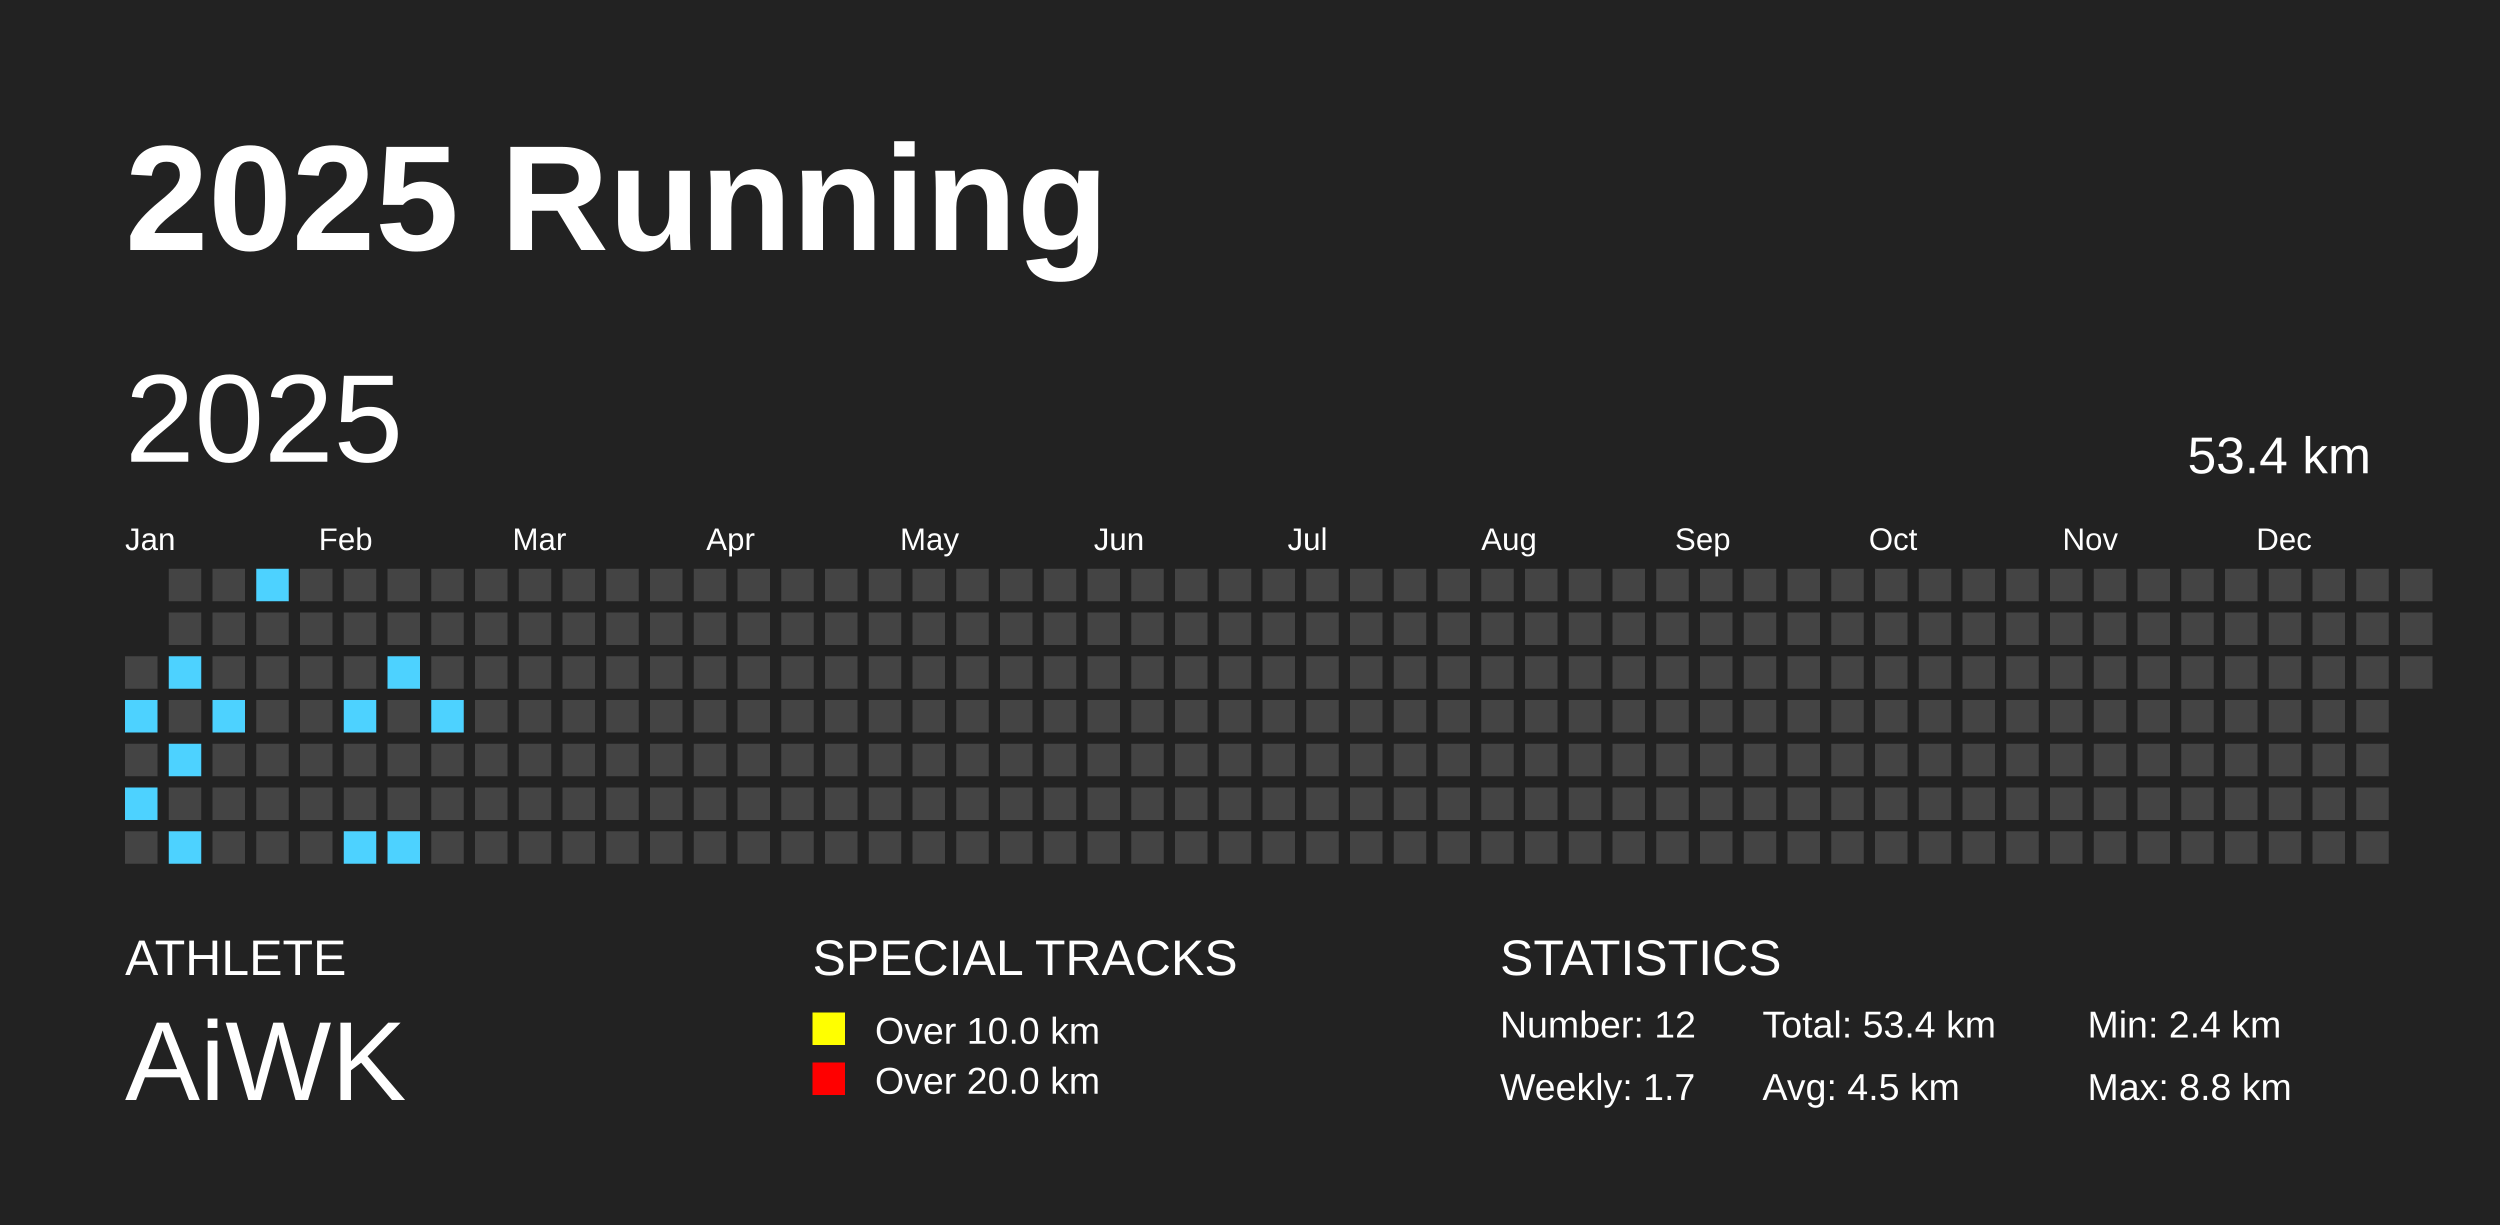
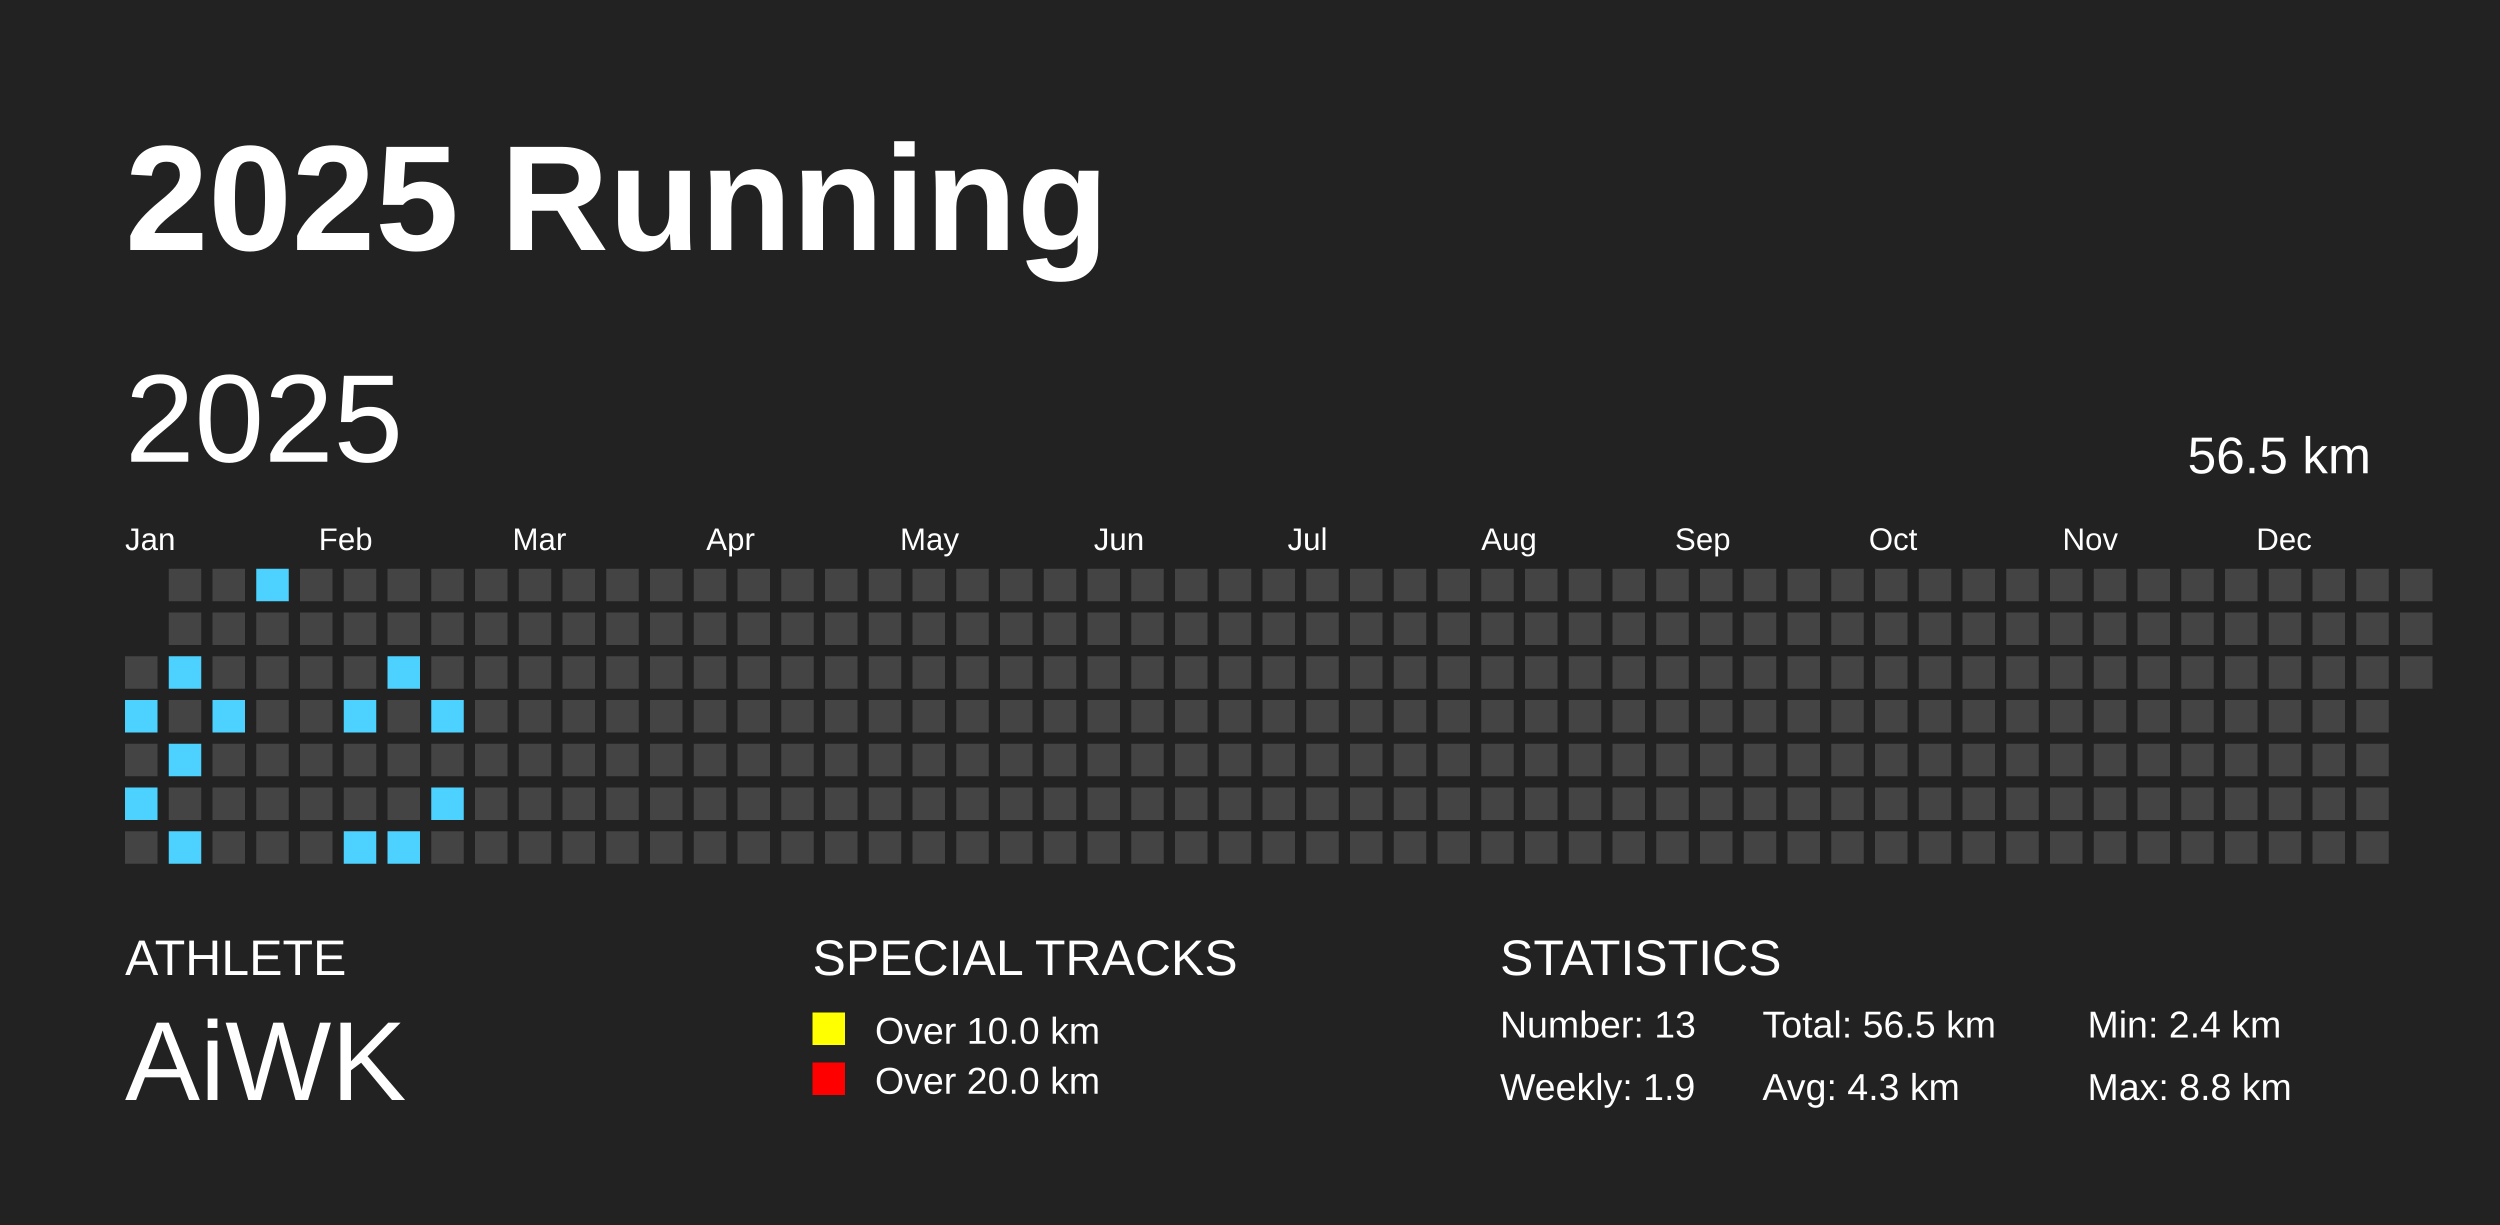
<svg xmlns="http://www.w3.org/2000/svg" baseProfile="full" height="98mm" version="1.1" viewBox="0,0,200,98" width="200mm">
  <defs />
  <rect fill="#222222" height="98" width="200" x="0" y="0" />
  <text fill="#FFFFFF" style="font-size:12px; font-family:Arial; font-weight:bold;" x="10" y="20">2025 Running</text>
  <text fill="#FFFFFF" style="font-size:4px; font-family:Arial" x="10" y="78">ATHLETE</text>
  <text fill="#FFFFFF" style="font-size:9px; font-family:Arial" x="10" y="88">AiWK</text>
  <text fill="#FFFFFF" style="font-size:4px; font-family:Arial" x="65" y="78">SPECIAL TRACKS</text>
  <rect fill="yellow" height="2.6" width="2.6" x="65" y="81" />
  <text fill="#FFFFFF" style="font-size:3px; font-family:Arial" x="70" y="83.5">Over 10.0 km</text>
  <rect fill="red" height="2.6" width="2.6" x="65" y="85" />
  <text fill="#FFFFFF" style="font-size:3px; font-family:Arial" x="70" y="87.5">Over 20.0 km</text>
  <text fill="#FFFFFF" style="font-size:4px; font-family:Arial" x="120" y="78">STATISTICS</text>
-   <text fill="#FFFFFF" style="font-size:3px; font-family:Arial" x="120" y="83">Number: 12</text>
-   <text fill="#FFFFFF" style="font-size:3px; font-family:Arial" x="120" y="88">Weekly: 1.7</text>
-   <text fill="#FFFFFF" style="font-size:3px; font-family:Arial" x="141" y="83">Total: 53.4 km</text>
-   <text fill="#FFFFFF" style="font-size:3px; font-family:Arial" x="141" y="88">Avg: 4.5 km</text>
+   <text fill="#FFFFFF" style="font-size:3px; font-family:Arial" x="120" y="83">Number: 13</text>
+   <text fill="#FFFFFF" style="font-size:3px; font-family:Arial" x="120" y="88">Weekly: 1.9</text>
+   <text fill="#FFFFFF" style="font-size:3px; font-family:Arial" x="141" y="83">Total: 56.5 km</text>
+   <text fill="#FFFFFF" style="font-size:3px; font-family:Arial" x="141" y="88">Avg: 4.3 km</text>
  <text fill="#FFFFFF" style="font-size:3px; font-family:Arial" x="167" y="83">Min: 2.4 km</text>
  <text fill="#FFFFFF" style="font-size:3px; font-family:Arial" x="167" y="88">Max: 8.8 km</text>
  <text dominant-baseline="hanging" fill="#FFFFFF" style="font-size:10.0px; font-family:Arial;" x="10" y="30">2025</text>
-   <text dominant-baseline="hanging" fill="#FFFFFF" style="font-size:4.125px; font-family:Arial;" x="175" y="35">53.4 km</text>
+   <text dominant-baseline="hanging" fill="#FFFFFF" style="font-size:4.125px; font-family:Arial;" x="175" y="35">56.5 km</text>
  <text fill="#FFFFFF" style="font-size:2.5px; font-family:Arial" x="10.0" y="44">Jan</text>
  <text fill="#FFFFFF" style="font-size:2.5px; font-family:Arial" x="25.5" y="44">Feb</text>
  <text fill="#FFFFFF" style="font-size:2.5px; font-family:Arial" x="41.0" y="44">Mar</text>
  <text fill="#FFFFFF" style="font-size:2.5px; font-family:Arial" x="56.5" y="44">Apr</text>
  <text fill="#FFFFFF" style="font-size:2.5px; font-family:Arial" x="72.0" y="44">May</text>
  <text fill="#FFFFFF" style="font-size:2.5px; font-family:Arial" x="87.5" y="44">Jun</text>
  <text fill="#FFFFFF" style="font-size:2.5px; font-family:Arial" x="103.0" y="44">Jul</text>
  <text fill="#FFFFFF" style="font-size:2.5px; font-family:Arial" x="118.5" y="44">Aug</text>
  <text fill="#FFFFFF" style="font-size:2.5px; font-family:Arial" x="134.0" y="44">Sep</text>
  <text fill="#FFFFFF" style="font-size:2.5px; font-family:Arial" x="149.5" y="44">Oct</text>
  <text fill="#FFFFFF" style="font-size:2.5px; font-family:Arial" x="165.0" y="44">Nov</text>
  <text fill="#FFFFFF" style="font-size:2.5px; font-family:Arial" x="180.5" y="44">Dec</text>
  <rect fill="#444444" height="2.6" width="2.6" x="10.0" y="52.5" />
  <rect fill="#4DD2FF" height="2.6" width="2.6" x="10.0" y="56.0" />
  <rect fill="#444444" height="2.6" width="2.6" x="10.0" y="59.5" />
  <rect fill="#4DD2FF" height="2.6" width="2.6" x="10.0" y="63.0" />
  <rect fill="#444444" height="2.6" width="2.6" x="10.0" y="66.5" />
  <rect fill="#444444" height="2.6" width="2.6" x="13.5" y="45.5" />
  <rect fill="#444444" height="2.6" width="2.6" x="13.5" y="49.0" />
  <rect fill="#4DD2FF" height="2.6" width="2.6" x="13.5" y="52.5" />
  <rect fill="#444444" height="2.6" width="2.6" x="13.5" y="56.0" />
  <rect fill="#4DD2FF" height="2.6" width="2.6" x="13.5" y="59.5" />
  <rect fill="#444444" height="2.6" width="2.6" x="13.5" y="63.0" />
  <rect fill="#4DD2FF" height="2.6" width="2.6" x="13.5" y="66.5" />
  <rect fill="#444444" height="2.6" width="2.6" x="17.0" y="45.5" />
  <rect fill="#444444" height="2.6" width="2.6" x="17.0" y="49.0" />
  <rect fill="#444444" height="2.6" width="2.6" x="17.0" y="52.5" />
  <rect fill="#4DD2FF" height="2.6" width="2.6" x="17.0" y="56.0" />
  <rect fill="#444444" height="2.6" width="2.6" x="17.0" y="59.5" />
  <rect fill="#444444" height="2.6" width="2.6" x="17.0" y="63.0" />
  <rect fill="#444444" height="2.6" width="2.6" x="17.0" y="66.5" />
  <rect fill="#4DD2FF" height="2.6" width="2.6" x="20.5" y="45.5" />
  <rect fill="#444444" height="2.6" width="2.6" x="20.5" y="49.0" />
  <rect fill="#444444" height="2.6" width="2.6" x="20.5" y="52.5" />
  <rect fill="#444444" height="2.6" width="2.6" x="20.5" y="56.0" />
  <rect fill="#444444" height="2.6" width="2.6" x="20.5" y="59.5" />
  <rect fill="#444444" height="2.6" width="2.6" x="20.5" y="63.0" />
  <rect fill="#444444" height="2.6" width="2.6" x="20.5" y="66.5" />
  <rect fill="#444444" height="2.6" width="2.6" x="24.0" y="45.5" />
  <rect fill="#444444" height="2.6" width="2.6" x="24.0" y="49.0" />
  <rect fill="#444444" height="2.6" width="2.6" x="24.0" y="52.5" />
  <rect fill="#444444" height="2.6" width="2.6" x="24.0" y="56.0" />
  <rect fill="#444444" height="2.6" width="2.6" x="24.0" y="59.5" />
  <rect fill="#444444" height="2.6" width="2.6" x="24.0" y="63.0" />
  <rect fill="#444444" height="2.6" width="2.6" x="24.0" y="66.5" />
  <rect fill="#444444" height="2.6" width="2.6" x="27.5" y="45.5" />
  <rect fill="#444444" height="2.6" width="2.6" x="27.5" y="49.0" />
  <rect fill="#444444" height="2.6" width="2.6" x="27.5" y="52.5" />
  <rect fill="#4DD2FF" height="2.6" width="2.6" x="27.5" y="56.0" />
  <rect fill="#444444" height="2.6" width="2.6" x="27.5" y="59.5" />
  <rect fill="#444444" height="2.6" width="2.6" x="27.5" y="63.0" />
  <rect fill="#4DD2FF" height="2.6" width="2.6" x="27.5" y="66.5" />
  <rect fill="#444444" height="2.6" width="2.6" x="31.0" y="45.5" />
  <rect fill="#444444" height="2.6" width="2.6" x="31.0" y="49.0" />
  <rect fill="#4DD2FF" height="2.6" width="2.6" x="31.0" y="52.5" />
  <rect fill="#444444" height="2.6" width="2.6" x="31.0" y="56.0" />
  <rect fill="#444444" height="2.6" width="2.6" x="31.0" y="59.5" />
  <rect fill="#444444" height="2.6" width="2.6" x="31.0" y="63.0" />
  <rect fill="#4DD2FF" height="2.6" width="2.6" x="31.0" y="66.5" />
  <rect fill="#444444" height="2.6" width="2.6" x="34.5" y="45.5" />
  <rect fill="#444444" height="2.6" width="2.6" x="34.5" y="49.0" />
  <rect fill="#444444" height="2.6" width="2.6" x="34.5" y="52.5" />
  <rect fill="#4DD2FF" height="2.6" width="2.6" x="34.5" y="56.0" />
  <rect fill="#444444" height="2.6" width="2.6" x="34.5" y="59.5" />
-   <rect fill="#444444" height="2.6" width="2.6" x="34.5" y="63.0" />
+   <rect fill="#4DD2FF" height="2.6" width="2.6" x="34.5" y="63.0" />
  <rect fill="#444444" height="2.6" width="2.6" x="34.5" y="66.5" />
  <rect fill="#444444" height="2.6" width="2.6" x="38.0" y="45.5" />
  <rect fill="#444444" height="2.6" width="2.6" x="38.0" y="49.0" />
  <rect fill="#444444" height="2.6" width="2.6" x="38.0" y="52.5" />
  <rect fill="#444444" height="2.6" width="2.6" x="38.0" y="56.0" />
  <rect fill="#444444" height="2.6" width="2.6" x="38.0" y="59.5" />
  <rect fill="#444444" height="2.6" width="2.6" x="38.0" y="63.0" />
  <rect fill="#444444" height="2.6" width="2.6" x="38.0" y="66.5" />
  <rect fill="#444444" height="2.6" width="2.6" x="41.5" y="45.5" />
  <rect fill="#444444" height="2.6" width="2.6" x="41.5" y="49.0" />
  <rect fill="#444444" height="2.6" width="2.6" x="41.5" y="52.5" />
  <rect fill="#444444" height="2.6" width="2.6" x="41.5" y="56.0" />
  <rect fill="#444444" height="2.6" width="2.6" x="41.5" y="59.5" />
  <rect fill="#444444" height="2.6" width="2.6" x="41.5" y="63.0" />
  <rect fill="#444444" height="2.6" width="2.6" x="41.5" y="66.5" />
  <rect fill="#444444" height="2.6" width="2.6" x="45.0" y="45.5" />
  <rect fill="#444444" height="2.6" width="2.6" x="45.0" y="49.0" />
  <rect fill="#444444" height="2.6" width="2.6" x="45.0" y="52.5" />
  <rect fill="#444444" height="2.6" width="2.6" x="45.0" y="56.0" />
  <rect fill="#444444" height="2.6" width="2.6" x="45.0" y="59.5" />
  <rect fill="#444444" height="2.6" width="2.6" x="45.0" y="63.0" />
  <rect fill="#444444" height="2.6" width="2.6" x="45.0" y="66.5" />
  <rect fill="#444444" height="2.6" width="2.6" x="48.5" y="45.5" />
  <rect fill="#444444" height="2.6" width="2.6" x="48.5" y="49.0" />
  <rect fill="#444444" height="2.6" width="2.6" x="48.5" y="52.5" />
  <rect fill="#444444" height="2.6" width="2.6" x="48.5" y="56.0" />
  <rect fill="#444444" height="2.6" width="2.6" x="48.5" y="59.5" />
  <rect fill="#444444" height="2.6" width="2.6" x="48.5" y="63.0" />
  <rect fill="#444444" height="2.6" width="2.6" x="48.5" y="66.5" />
  <rect fill="#444444" height="2.6" width="2.6" x="52.0" y="45.5" />
  <rect fill="#444444" height="2.6" width="2.6" x="52.0" y="49.0" />
  <rect fill="#444444" height="2.6" width="2.6" x="52.0" y="52.5" />
  <rect fill="#444444" height="2.6" width="2.6" x="52.0" y="56.0" />
  <rect fill="#444444" height="2.6" width="2.6" x="52.0" y="59.5" />
  <rect fill="#444444" height="2.6" width="2.6" x="52.0" y="63.0" />
  <rect fill="#444444" height="2.6" width="2.6" x="52.0" y="66.5" />
  <rect fill="#444444" height="2.6" width="2.6" x="55.5" y="45.5" />
  <rect fill="#444444" height="2.6" width="2.6" x="55.5" y="49.0" />
  <rect fill="#444444" height="2.6" width="2.6" x="55.5" y="52.5" />
  <rect fill="#444444" height="2.6" width="2.6" x="55.5" y="56.0" />
  <rect fill="#444444" height="2.6" width="2.6" x="55.5" y="59.5" />
  <rect fill="#444444" height="2.6" width="2.6" x="55.5" y="63.0" />
  <rect fill="#444444" height="2.6" width="2.6" x="55.5" y="66.5" />
  <rect fill="#444444" height="2.6" width="2.6" x="59.0" y="45.5" />
  <rect fill="#444444" height="2.6" width="2.6" x="59.0" y="49.0" />
  <rect fill="#444444" height="2.6" width="2.6" x="59.0" y="52.5" />
  <rect fill="#444444" height="2.6" width="2.6" x="59.0" y="56.0" />
  <rect fill="#444444" height="2.6" width="2.6" x="59.0" y="59.5" />
  <rect fill="#444444" height="2.6" width="2.6" x="59.0" y="63.0" />
  <rect fill="#444444" height="2.6" width="2.6" x="59.0" y="66.5" />
  <rect fill="#444444" height="2.6" width="2.6" x="62.5" y="45.5" />
  <rect fill="#444444" height="2.6" width="2.6" x="62.5" y="49.0" />
  <rect fill="#444444" height="2.6" width="2.6" x="62.5" y="52.5" />
  <rect fill="#444444" height="2.6" width="2.6" x="62.5" y="56.0" />
  <rect fill="#444444" height="2.6" width="2.6" x="62.5" y="59.5" />
  <rect fill="#444444" height="2.6" width="2.6" x="62.5" y="63.0" />
  <rect fill="#444444" height="2.6" width="2.6" x="62.5" y="66.5" />
  <rect fill="#444444" height="2.6" width="2.6" x="66.0" y="45.5" />
  <rect fill="#444444" height="2.6" width="2.6" x="66.0" y="49.0" />
  <rect fill="#444444" height="2.6" width="2.6" x="66.0" y="52.5" />
  <rect fill="#444444" height="2.6" width="2.6" x="66.0" y="56.0" />
  <rect fill="#444444" height="2.6" width="2.6" x="66.0" y="59.5" />
  <rect fill="#444444" height="2.6" width="2.6" x="66.0" y="63.0" />
  <rect fill="#444444" height="2.6" width="2.6" x="66.0" y="66.5" />
  <rect fill="#444444" height="2.6" width="2.6" x="69.5" y="45.5" />
  <rect fill="#444444" height="2.6" width="2.6" x="69.5" y="49.0" />
  <rect fill="#444444" height="2.6" width="2.6" x="69.5" y="52.5" />
  <rect fill="#444444" height="2.6" width="2.6" x="69.5" y="56.0" />
  <rect fill="#444444" height="2.6" width="2.6" x="69.5" y="59.5" />
  <rect fill="#444444" height="2.6" width="2.6" x="69.5" y="63.0" />
  <rect fill="#444444" height="2.6" width="2.6" x="69.5" y="66.5" />
  <rect fill="#444444" height="2.6" width="2.6" x="73.0" y="45.5" />
  <rect fill="#444444" height="2.6" width="2.6" x="73.0" y="49.0" />
  <rect fill="#444444" height="2.6" width="2.6" x="73.0" y="52.5" />
  <rect fill="#444444" height="2.6" width="2.6" x="73.0" y="56.0" />
  <rect fill="#444444" height="2.6" width="2.6" x="73.0" y="59.5" />
  <rect fill="#444444" height="2.6" width="2.6" x="73.0" y="63.0" />
  <rect fill="#444444" height="2.6" width="2.6" x="73.0" y="66.5" />
  <rect fill="#444444" height="2.6" width="2.6" x="76.5" y="45.5" />
  <rect fill="#444444" height="2.6" width="2.6" x="76.5" y="49.0" />
  <rect fill="#444444" height="2.6" width="2.6" x="76.5" y="52.5" />
  <rect fill="#444444" height="2.6" width="2.6" x="76.5" y="56.0" />
  <rect fill="#444444" height="2.6" width="2.6" x="76.5" y="59.5" />
  <rect fill="#444444" height="2.6" width="2.6" x="76.5" y="63.0" />
  <rect fill="#444444" height="2.6" width="2.6" x="76.5" y="66.5" />
  <rect fill="#444444" height="2.6" width="2.6" x="80.0" y="45.5" />
  <rect fill="#444444" height="2.6" width="2.6" x="80.0" y="49.0" />
  <rect fill="#444444" height="2.6" width="2.6" x="80.0" y="52.5" />
  <rect fill="#444444" height="2.6" width="2.6" x="80.0" y="56.0" />
  <rect fill="#444444" height="2.6" width="2.6" x="80.0" y="59.5" />
  <rect fill="#444444" height="2.6" width="2.6" x="80.0" y="63.0" />
  <rect fill="#444444" height="2.6" width="2.6" x="80.0" y="66.5" />
  <rect fill="#444444" height="2.6" width="2.6" x="83.5" y="45.5" />
  <rect fill="#444444" height="2.6" width="2.6" x="83.5" y="49.0" />
  <rect fill="#444444" height="2.6" width="2.6" x="83.5" y="52.5" />
  <rect fill="#444444" height="2.6" width="2.6" x="83.5" y="56.0" />
  <rect fill="#444444" height="2.6" width="2.6" x="83.5" y="59.5" />
  <rect fill="#444444" height="2.6" width="2.6" x="83.5" y="63.0" />
  <rect fill="#444444" height="2.6" width="2.6" x="83.5" y="66.5" />
  <rect fill="#444444" height="2.6" width="2.6" x="87.0" y="45.5" />
  <rect fill="#444444" height="2.6" width="2.6" x="87.0" y="49.0" />
  <rect fill="#444444" height="2.6" width="2.6" x="87.0" y="52.5" />
  <rect fill="#444444" height="2.6" width="2.6" x="87.0" y="56.0" />
  <rect fill="#444444" height="2.6" width="2.6" x="87.0" y="59.5" />
  <rect fill="#444444" height="2.6" width="2.6" x="87.0" y="63.0" />
  <rect fill="#444444" height="2.6" width="2.6" x="87.0" y="66.5" />
  <rect fill="#444444" height="2.6" width="2.6" x="90.5" y="45.5" />
  <rect fill="#444444" height="2.6" width="2.6" x="90.5" y="49.0" />
  <rect fill="#444444" height="2.6" width="2.6" x="90.5" y="52.5" />
  <rect fill="#444444" height="2.6" width="2.6" x="90.5" y="56.0" />
  <rect fill="#444444" height="2.6" width="2.6" x="90.5" y="59.5" />
  <rect fill="#444444" height="2.6" width="2.6" x="90.5" y="63.0" />
  <rect fill="#444444" height="2.6" width="2.6" x="90.5" y="66.5" />
  <rect fill="#444444" height="2.6" width="2.6" x="94.0" y="45.5" />
  <rect fill="#444444" height="2.6" width="2.6" x="94.0" y="49.0" />
  <rect fill="#444444" height="2.6" width="2.6" x="94.0" y="52.5" />
  <rect fill="#444444" height="2.6" width="2.6" x="94.0" y="56.0" />
  <rect fill="#444444" height="2.6" width="2.6" x="94.0" y="59.5" />
  <rect fill="#444444" height="2.6" width="2.6" x="94.0" y="63.0" />
  <rect fill="#444444" height="2.6" width="2.6" x="94.0" y="66.5" />
  <rect fill="#444444" height="2.6" width="2.6" x="97.5" y="45.5" />
  <rect fill="#444444" height="2.6" width="2.6" x="97.5" y="49.0" />
  <rect fill="#444444" height="2.6" width="2.6" x="97.5" y="52.5" />
  <rect fill="#444444" height="2.6" width="2.6" x="97.5" y="56.0" />
  <rect fill="#444444" height="2.6" width="2.6" x="97.5" y="59.5" />
  <rect fill="#444444" height="2.6" width="2.6" x="97.5" y="63.0" />
  <rect fill="#444444" height="2.6" width="2.6" x="97.5" y="66.5" />
  <rect fill="#444444" height="2.6" width="2.6" x="101.0" y="45.5" />
  <rect fill="#444444" height="2.6" width="2.6" x="101.0" y="49.0" />
  <rect fill="#444444" height="2.6" width="2.6" x="101.0" y="52.5" />
  <rect fill="#444444" height="2.6" width="2.6" x="101.0" y="56.0" />
  <rect fill="#444444" height="2.6" width="2.6" x="101.0" y="59.5" />
  <rect fill="#444444" height="2.6" width="2.6" x="101.0" y="63.0" />
  <rect fill="#444444" height="2.6" width="2.6" x="101.0" y="66.5" />
  <rect fill="#444444" height="2.6" width="2.6" x="104.5" y="45.5" />
  <rect fill="#444444" height="2.6" width="2.6" x="104.5" y="49.0" />
  <rect fill="#444444" height="2.6" width="2.6" x="104.5" y="52.5" />
  <rect fill="#444444" height="2.6" width="2.6" x="104.5" y="56.0" />
  <rect fill="#444444" height="2.6" width="2.6" x="104.5" y="59.5" />
  <rect fill="#444444" height="2.6" width="2.6" x="104.5" y="63.0" />
  <rect fill="#444444" height="2.6" width="2.6" x="104.5" y="66.5" />
  <rect fill="#444444" height="2.6" width="2.6" x="108.0" y="45.5" />
  <rect fill="#444444" height="2.6" width="2.6" x="108.0" y="49.0" />
  <rect fill="#444444" height="2.6" width="2.6" x="108.0" y="52.5" />
  <rect fill="#444444" height="2.6" width="2.6" x="108.0" y="56.0" />
  <rect fill="#444444" height="2.6" width="2.6" x="108.0" y="59.5" />
  <rect fill="#444444" height="2.6" width="2.6" x="108.0" y="63.0" />
  <rect fill="#444444" height="2.6" width="2.6" x="108.0" y="66.5" />
  <rect fill="#444444" height="2.6" width="2.6" x="111.5" y="45.5" />
  <rect fill="#444444" height="2.6" width="2.6" x="111.5" y="49.0" />
  <rect fill="#444444" height="2.6" width="2.6" x="111.5" y="52.5" />
  <rect fill="#444444" height="2.6" width="2.6" x="111.5" y="56.0" />
  <rect fill="#444444" height="2.6" width="2.6" x="111.5" y="59.5" />
  <rect fill="#444444" height="2.6" width="2.6" x="111.5" y="63.0" />
  <rect fill="#444444" height="2.6" width="2.6" x="111.5" y="66.5" />
  <rect fill="#444444" height="2.6" width="2.6" x="115.0" y="45.5" />
  <rect fill="#444444" height="2.6" width="2.6" x="115.0" y="49.0" />
  <rect fill="#444444" height="2.6" width="2.6" x="115.0" y="52.5" />
  <rect fill="#444444" height="2.6" width="2.6" x="115.0" y="56.0" />
  <rect fill="#444444" height="2.6" width="2.6" x="115.0" y="59.5" />
  <rect fill="#444444" height="2.6" width="2.6" x="115.0" y="63.0" />
  <rect fill="#444444" height="2.6" width="2.6" x="115.0" y="66.5" />
  <rect fill="#444444" height="2.6" width="2.6" x="118.5" y="45.5" />
  <rect fill="#444444" height="2.6" width="2.6" x="118.5" y="49.0" />
  <rect fill="#444444" height="2.6" width="2.6" x="118.5" y="52.5" />
  <rect fill="#444444" height="2.6" width="2.6" x="118.5" y="56.0" />
  <rect fill="#444444" height="2.6" width="2.6" x="118.5" y="59.5" />
  <rect fill="#444444" height="2.6" width="2.6" x="118.5" y="63.0" />
  <rect fill="#444444" height="2.6" width="2.6" x="118.5" y="66.5" />
  <rect fill="#444444" height="2.6" width="2.6" x="122.0" y="45.5" />
  <rect fill="#444444" height="2.6" width="2.6" x="122.0" y="49.0" />
  <rect fill="#444444" height="2.6" width="2.6" x="122.0" y="52.5" />
  <rect fill="#444444" height="2.6" width="2.6" x="122.0" y="56.0" />
  <rect fill="#444444" height="2.6" width="2.6" x="122.0" y="59.5" />
  <rect fill="#444444" height="2.6" width="2.6" x="122.0" y="63.0" />
  <rect fill="#444444" height="2.6" width="2.6" x="122.0" y="66.5" />
  <rect fill="#444444" height="2.6" width="2.6" x="125.5" y="45.5" />
  <rect fill="#444444" height="2.6" width="2.6" x="125.5" y="49.0" />
  <rect fill="#444444" height="2.6" width="2.6" x="125.5" y="52.5" />
  <rect fill="#444444" height="2.6" width="2.6" x="125.5" y="56.0" />
  <rect fill="#444444" height="2.6" width="2.6" x="125.5" y="59.5" />
  <rect fill="#444444" height="2.6" width="2.6" x="125.5" y="63.0" />
  <rect fill="#444444" height="2.6" width="2.6" x="125.5" y="66.5" />
  <rect fill="#444444" height="2.6" width="2.6" x="129.0" y="45.5" />
  <rect fill="#444444" height="2.6" width="2.6" x="129.0" y="49.0" />
  <rect fill="#444444" height="2.6" width="2.6" x="129.0" y="52.5" />
  <rect fill="#444444" height="2.6" width="2.6" x="129.0" y="56.0" />
  <rect fill="#444444" height="2.6" width="2.6" x="129.0" y="59.5" />
  <rect fill="#444444" height="2.6" width="2.6" x="129.0" y="63.0" />
  <rect fill="#444444" height="2.6" width="2.6" x="129.0" y="66.5" />
  <rect fill="#444444" height="2.6" width="2.6" x="132.5" y="45.5" />
  <rect fill="#444444" height="2.6" width="2.6" x="132.5" y="49.0" />
  <rect fill="#444444" height="2.6" width="2.6" x="132.5" y="52.5" />
  <rect fill="#444444" height="2.6" width="2.6" x="132.5" y="56.0" />
  <rect fill="#444444" height="2.6" width="2.6" x="132.5" y="59.5" />
  <rect fill="#444444" height="2.6" width="2.6" x="132.5" y="63.0" />
  <rect fill="#444444" height="2.6" width="2.6" x="132.5" y="66.5" />
  <rect fill="#444444" height="2.6" width="2.6" x="136.0" y="45.5" />
  <rect fill="#444444" height="2.6" width="2.6" x="136.0" y="49.0" />
  <rect fill="#444444" height="2.6" width="2.6" x="136.0" y="52.5" />
  <rect fill="#444444" height="2.6" width="2.6" x="136.0" y="56.0" />
  <rect fill="#444444" height="2.6" width="2.6" x="136.0" y="59.5" />
  <rect fill="#444444" height="2.6" width="2.6" x="136.0" y="63.0" />
  <rect fill="#444444" height="2.6" width="2.6" x="136.0" y="66.5" />
  <rect fill="#444444" height="2.6" width="2.6" x="139.5" y="45.5" />
  <rect fill="#444444" height="2.6" width="2.6" x="139.5" y="49.0" />
  <rect fill="#444444" height="2.6" width="2.6" x="139.5" y="52.5" />
  <rect fill="#444444" height="2.6" width="2.6" x="139.5" y="56.0" />
  <rect fill="#444444" height="2.6" width="2.6" x="139.5" y="59.5" />
  <rect fill="#444444" height="2.6" width="2.6" x="139.5" y="63.0" />
  <rect fill="#444444" height="2.6" width="2.6" x="139.5" y="66.5" />
  <rect fill="#444444" height="2.6" width="2.6" x="143.0" y="45.5" />
  <rect fill="#444444" height="2.6" width="2.6" x="143.0" y="49.0" />
  <rect fill="#444444" height="2.6" width="2.6" x="143.0" y="52.5" />
  <rect fill="#444444" height="2.6" width="2.6" x="143.0" y="56.0" />
  <rect fill="#444444" height="2.6" width="2.6" x="143.0" y="59.5" />
  <rect fill="#444444" height="2.6" width="2.6" x="143.0" y="63.0" />
  <rect fill="#444444" height="2.6" width="2.6" x="143.0" y="66.5" />
  <rect fill="#444444" height="2.6" width="2.6" x="146.5" y="45.5" />
  <rect fill="#444444" height="2.6" width="2.6" x="146.5" y="49.0" />
  <rect fill="#444444" height="2.6" width="2.6" x="146.5" y="52.5" />
  <rect fill="#444444" height="2.6" width="2.6" x="146.5" y="56.0" />
  <rect fill="#444444" height="2.6" width="2.6" x="146.5" y="59.5" />
  <rect fill="#444444" height="2.6" width="2.6" x="146.5" y="63.0" />
  <rect fill="#444444" height="2.6" width="2.6" x="146.5" y="66.5" />
  <rect fill="#444444" height="2.6" width="2.6" x="150.0" y="45.5" />
  <rect fill="#444444" height="2.6" width="2.6" x="150.0" y="49.0" />
  <rect fill="#444444" height="2.6" width="2.6" x="150.0" y="52.5" />
  <rect fill="#444444" height="2.6" width="2.6" x="150.0" y="56.0" />
  <rect fill="#444444" height="2.6" width="2.6" x="150.0" y="59.5" />
  <rect fill="#444444" height="2.6" width="2.6" x="150.0" y="63.0" />
  <rect fill="#444444" height="2.6" width="2.6" x="150.0" y="66.5" />
  <rect fill="#444444" height="2.6" width="2.6" x="153.5" y="45.5" />
  <rect fill="#444444" height="2.6" width="2.6" x="153.5" y="49.0" />
  <rect fill="#444444" height="2.6" width="2.6" x="153.5" y="52.5" />
  <rect fill="#444444" height="2.6" width="2.6" x="153.5" y="56.0" />
  <rect fill="#444444" height="2.6" width="2.6" x="153.5" y="59.5" />
  <rect fill="#444444" height="2.6" width="2.6" x="153.5" y="63.0" />
  <rect fill="#444444" height="2.6" width="2.6" x="153.5" y="66.5" />
  <rect fill="#444444" height="2.6" width="2.6" x="157.0" y="45.5" />
  <rect fill="#444444" height="2.6" width="2.6" x="157.0" y="49.0" />
  <rect fill="#444444" height="2.6" width="2.6" x="157.0" y="52.5" />
  <rect fill="#444444" height="2.6" width="2.6" x="157.0" y="56.0" />
  <rect fill="#444444" height="2.6" width="2.6" x="157.0" y="59.5" />
  <rect fill="#444444" height="2.6" width="2.6" x="157.0" y="63.0" />
  <rect fill="#444444" height="2.6" width="2.6" x="157.0" y="66.5" />
  <rect fill="#444444" height="2.6" width="2.6" x="160.5" y="45.5" />
  <rect fill="#444444" height="2.6" width="2.6" x="160.5" y="49.0" />
  <rect fill="#444444" height="2.6" width="2.6" x="160.5" y="52.5" />
  <rect fill="#444444" height="2.6" width="2.6" x="160.5" y="56.0" />
  <rect fill="#444444" height="2.6" width="2.6" x="160.5" y="59.5" />
  <rect fill="#444444" height="2.6" width="2.6" x="160.5" y="63.0" />
  <rect fill="#444444" height="2.6" width="2.6" x="160.5" y="66.5" />
  <rect fill="#444444" height="2.6" width="2.6" x="164.0" y="45.5" />
  <rect fill="#444444" height="2.6" width="2.6" x="164.0" y="49.0" />
  <rect fill="#444444" height="2.6" width="2.6" x="164.0" y="52.5" />
  <rect fill="#444444" height="2.6" width="2.6" x="164.0" y="56.0" />
  <rect fill="#444444" height="2.6" width="2.6" x="164.0" y="59.5" />
  <rect fill="#444444" height="2.6" width="2.6" x="164.0" y="63.0" />
  <rect fill="#444444" height="2.6" width="2.6" x="164.0" y="66.5" />
  <rect fill="#444444" height="2.6" width="2.6" x="167.5" y="45.5" />
  <rect fill="#444444" height="2.6" width="2.6" x="167.5" y="49.0" />
  <rect fill="#444444" height="2.6" width="2.6" x="167.5" y="52.5" />
  <rect fill="#444444" height="2.6" width="2.6" x="167.5" y="56.0" />
  <rect fill="#444444" height="2.6" width="2.6" x="167.5" y="59.5" />
  <rect fill="#444444" height="2.6" width="2.6" x="167.5" y="63.0" />
  <rect fill="#444444" height="2.6" width="2.6" x="167.5" y="66.5" />
  <rect fill="#444444" height="2.6" width="2.6" x="171.0" y="45.5" />
  <rect fill="#444444" height="2.6" width="2.6" x="171.0" y="49.0" />
  <rect fill="#444444" height="2.6" width="2.6" x="171.0" y="52.5" />
  <rect fill="#444444" height="2.6" width="2.6" x="171.0" y="56.0" />
  <rect fill="#444444" height="2.6" width="2.6" x="171.0" y="59.5" />
  <rect fill="#444444" height="2.6" width="2.6" x="171.0" y="63.0" />
  <rect fill="#444444" height="2.6" width="2.6" x="171.0" y="66.5" />
  <rect fill="#444444" height="2.6" width="2.6" x="174.5" y="45.5" />
  <rect fill="#444444" height="2.6" width="2.6" x="174.5" y="49.0" />
  <rect fill="#444444" height="2.6" width="2.6" x="174.5" y="52.5" />
  <rect fill="#444444" height="2.6" width="2.6" x="174.5" y="56.0" />
  <rect fill="#444444" height="2.6" width="2.6" x="174.5" y="59.5" />
  <rect fill="#444444" height="2.6" width="2.6" x="174.5" y="63.0" />
  <rect fill="#444444" height="2.6" width="2.6" x="174.5" y="66.5" />
  <rect fill="#444444" height="2.6" width="2.6" x="178.0" y="45.5" />
  <rect fill="#444444" height="2.6" width="2.6" x="178.0" y="49.0" />
  <rect fill="#444444" height="2.6" width="2.6" x="178.0" y="52.5" />
  <rect fill="#444444" height="2.6" width="2.6" x="178.0" y="56.0" />
  <rect fill="#444444" height="2.6" width="2.6" x="178.0" y="59.5" />
  <rect fill="#444444" height="2.6" width="2.6" x="178.0" y="63.0" />
  <rect fill="#444444" height="2.6" width="2.6" x="178.0" y="66.5" />
  <rect fill="#444444" height="2.6" width="2.6" x="181.5" y="45.5" />
  <rect fill="#444444" height="2.6" width="2.6" x="181.5" y="49.0" />
  <rect fill="#444444" height="2.6" width="2.6" x="181.5" y="52.5" />
  <rect fill="#444444" height="2.6" width="2.6" x="181.5" y="56.0" />
  <rect fill="#444444" height="2.6" width="2.6" x="181.5" y="59.5" />
  <rect fill="#444444" height="2.6" width="2.6" x="181.5" y="63.0" />
  <rect fill="#444444" height="2.6" width="2.6" x="181.5" y="66.5" />
  <rect fill="#444444" height="2.6" width="2.6" x="185.0" y="45.5" />
  <rect fill="#444444" height="2.6" width="2.6" x="185.0" y="49.0" />
  <rect fill="#444444" height="2.6" width="2.6" x="185.0" y="52.5" />
  <rect fill="#444444" height="2.6" width="2.6" x="185.0" y="56.0" />
  <rect fill="#444444" height="2.6" width="2.6" x="185.0" y="59.5" />
  <rect fill="#444444" height="2.6" width="2.6" x="185.0" y="63.0" />
  <rect fill="#444444" height="2.6" width="2.6" x="185.0" y="66.5" />
  <rect fill="#444444" height="2.6" width="2.6" x="188.5" y="45.5" />
  <rect fill="#444444" height="2.6" width="2.6" x="188.5" y="49.0" />
  <rect fill="#444444" height="2.6" width="2.6" x="188.5" y="52.5" />
  <rect fill="#444444" height="2.6" width="2.6" x="188.5" y="56.0" />
  <rect fill="#444444" height="2.6" width="2.6" x="188.5" y="59.5" />
  <rect fill="#444444" height="2.6" width="2.6" x="188.5" y="63.0" />
  <rect fill="#444444" height="2.6" width="2.6" x="188.5" y="66.5" />
  <rect fill="#444444" height="2.6" width="2.6" x="192.0" y="45.5" />
  <rect fill="#444444" height="2.6" width="2.6" x="192.0" y="49.0" />
  <rect fill="#444444" height="2.6" width="2.6" x="192.0" y="52.5" />
</svg>
